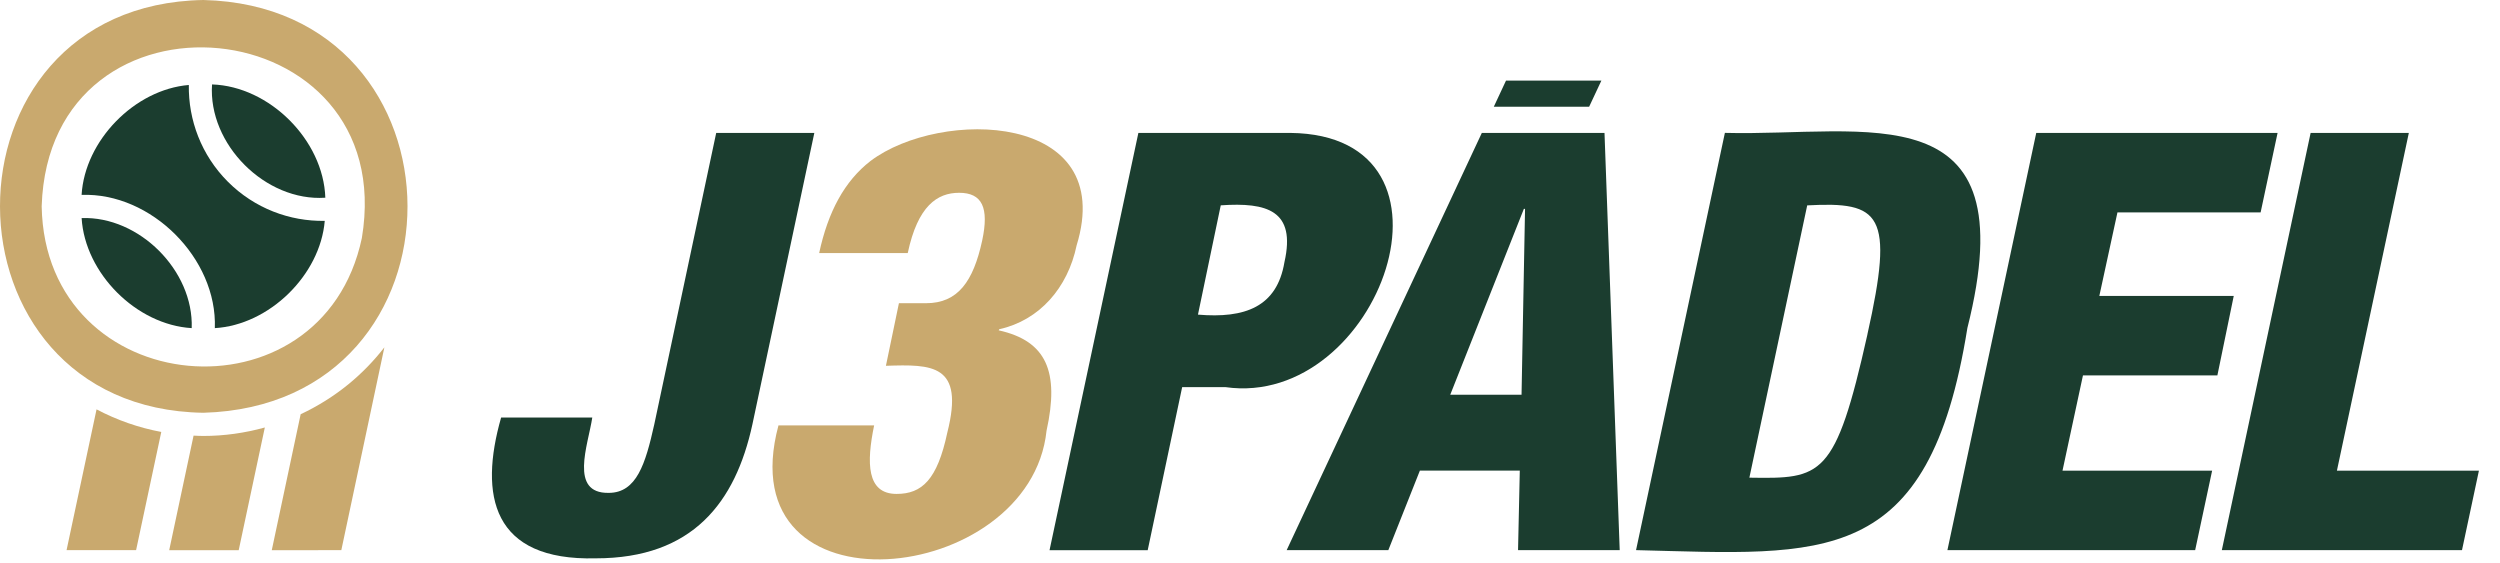
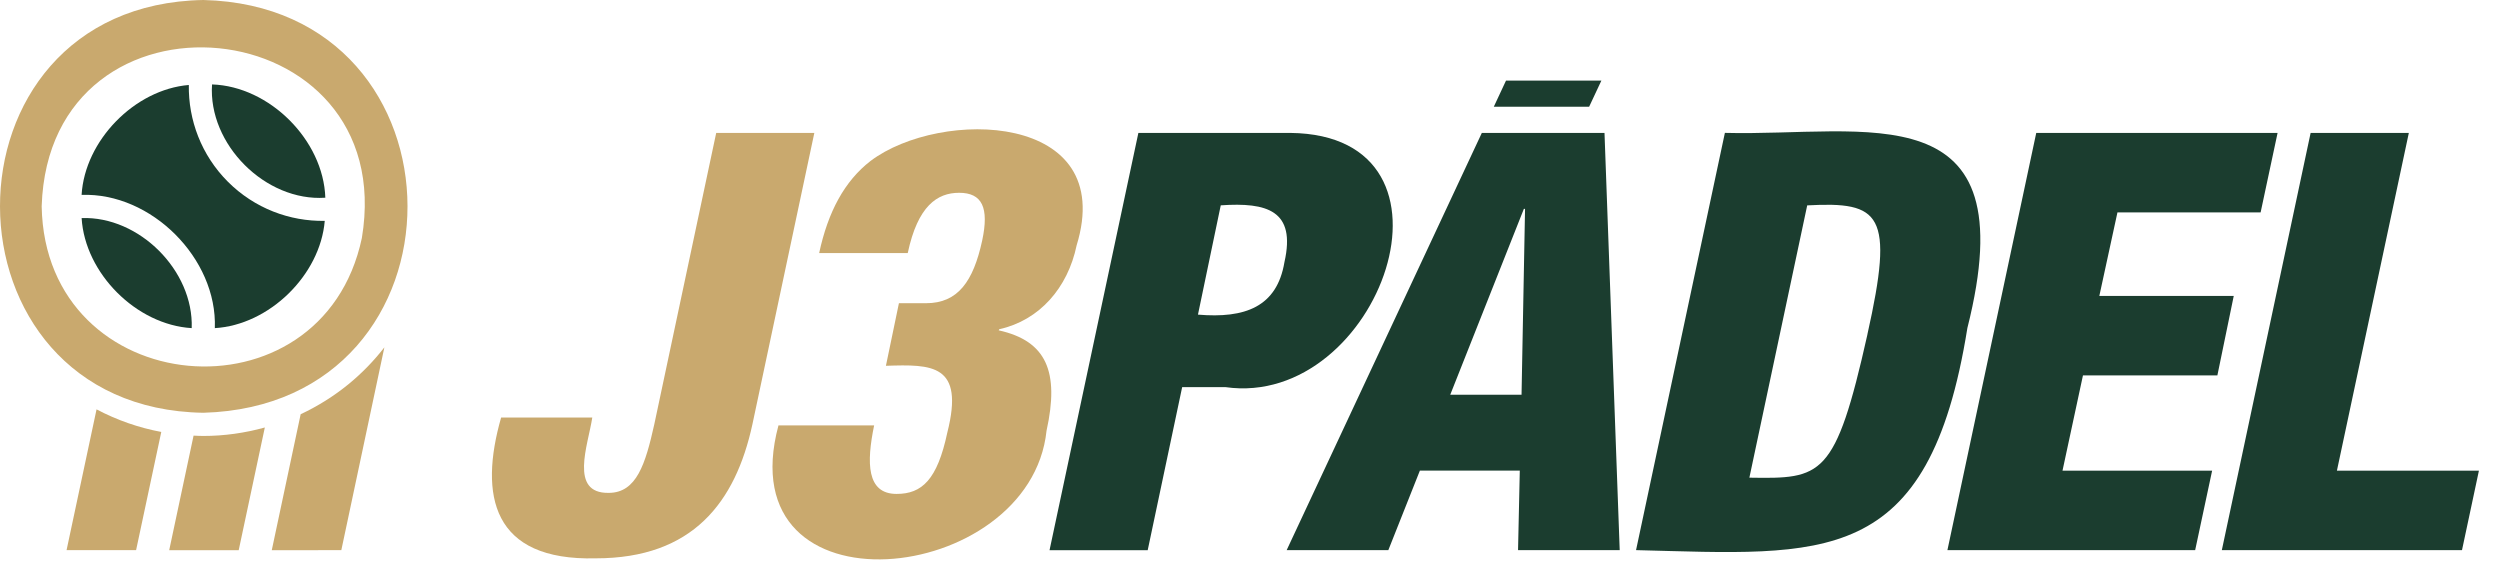
<svg xmlns="http://www.w3.org/2000/svg" viewBox="0 0 600 135">
  <g transform="scale(0.6585)">
    <path fill="#C9A96E" d="M74.13,0c-99.18,1.72-98.49,148.91-.03,150.44,99.53-2.75,98.92-148.04.03-150.44ZM131.88,86.77c-14.47,68.36-115.43,59.57-116.69-11.57C17.88-9.88,145.93,2.79,131.88,86.77Z" />
    <path fill="#1B3D2F" d="M68.83,30.97c-19.79,1.66-37.93,20.27-39.09,40.06,25.38-.94,49.5,23.19,48.56,48.56,19.79-1.16,38.4-19.3,40.06-39.09-12.75.21-25.57-4.53-35.29-14.25-9.71-9.71-14.45-22.54-14.25-35.29Z" />
    <path fill="#1B3D2F" d="M77.28,30.77c-1.47,21.83,19.47,42.76,41.29,41.29-.69-20.97-20.33-40.6-41.29-41.29Z" />
    <path fill="#1B3D2F" d="M29.75,79.48c1.21,20.15,19.96,38.91,40.12,40.11.75-20.96-19.16-40.87-40.12-40.11Z" />
    <path fill="#C9A96E" d="M70.55,158.77l-8.88,41.75h25.33l9.52-44.72c-7.26,2.02-14.8,3.09-22.42,3.09-1.18,0-2.37-.07-3.55-.12Z" />
    <path fill="#C9A96E" d="M127.02,140.02c-5.36,4.38-11.23,8.04-17.44,10.95l-10.53,49.56,25.35-.02,15.69-73.91c-3.83,4.92-8.2,9.44-13.07,13.42Z" />
    <path fill="#C9A96E" d="M24.26,200.51h25.34l9.18-43.08c-8.22-1.53-16.18-4.32-23.59-8.23l-10.93,51.31Z" />
  </g>
  <g transform="translate(-31,-68.5)">
-     <path fill="#1B3D2F" d="M202.89,100.4l-14.87,69.98c-2.1,9.4-4.21,16.41-10.94,16.41-9.53.15-4.94-11.47-3.93-18.09h-21.88c-5.34,18.71-2.18,34.43,22.72,33.8,23.28,0,33.52-13.47,37.58-32.12l14.87-69.98h-23.56Z" />
+     <path fill="#C9A96E" d="M202.89,100.4l-14.87,69.98c-2.1,9.4-4.21,16.41-10.94,16.41-9.53.15-4.94-11.47-3.93-18.09h-21.88c-5.34,18.71-2.18,34.43,22.72,33.8,23.28,0,33.52-13.47,37.58-32.12l14.87-69.98h-23.56Z" />
    <path fill="#C9A96E" d="M270.69,147.79l.14-.28c9.63-2.13,16.44-9.92,18.56-20.12,9.84-32.04-32.68-32.92-49.46-20.26-6.23,4.82-10.2,12.18-12.33,22.1h21.26c2.41-11.33,7.09-14.46,12.33-14.46,5.53,0,7.23,3.55,5.53,11.48-2.13,9.78-5.81,15.02-13.46,15.02h-6.52l-3.12,15.02c11.05-.36,18.91-.45,14.74,16.01-2.41,11.34-6.09,14.74-12.18,14.74-7.23,0-7.23-7.51-5.39-16.44h-22.96c-12.46,46.49,60.42,38.71,64.34,1.27,3.12-14.17,0-21.54-11.48-24.09Z" />
    <path fill="#1B3D2F" d="M340.67,100.4h-36.46s-21.32,100.14-21.32,100.14h23.56l8.27-39.13h10.38c36.96,5.25,60.49-60.54,15.57-61.01ZM339.27,131.39c-1.8,10.81-9.5,13.57-20.76,12.62l5.47-26.23c11.1-.76,18.09,1.22,15.29,13.61Z" />
    <path fill="#1B3D2F" d="M386.64,100.4l-46.84,100.13h24.4l7.57-19.08h23.98l-.42,19.08h24.4l-3.65-100.13h-29.45ZM396.17,163.23h-17.11l17.67-44.6h.28l-.84,44.6Z" />
    <polygon fill="#1B3D2F" points="415.33 87.85 392.44 87.85 389.51 94.12 412.39 94.12 415.33 87.85" />
    <path fill="#1B3D2F" d="M444.97,100.4l-21.32,100.13c45.03,1.12,70.25,4.59,79.52-53.3,14.47-57.33-24.34-45.95-58.2-46.84ZM479.18,148.78c-7.71,34.45-10.94,34.64-28.33,34.36l13.88-65.35c17.63-.94,20.96,1.92,14.44,30.99Z" />
    <polygon fill="#1B3D2F" points="563.17 158.6 567.1 139.52 534.84 139.52 539.19 119.47 573.55 119.47 577.62 100.4 519.7 100.4 498.38 200.53 557.84 200.53 561.91 181.46 526 181.46 530.91 158.6 563.17 158.6" />
    <polygon fill="#1B3D2F" points="591.86 181.46 609.12 100.4 585.55 100.4 564.24 200.53 621.88 200.53 625.94 181.46 591.86 181.46" />
  </g>
</svg>
